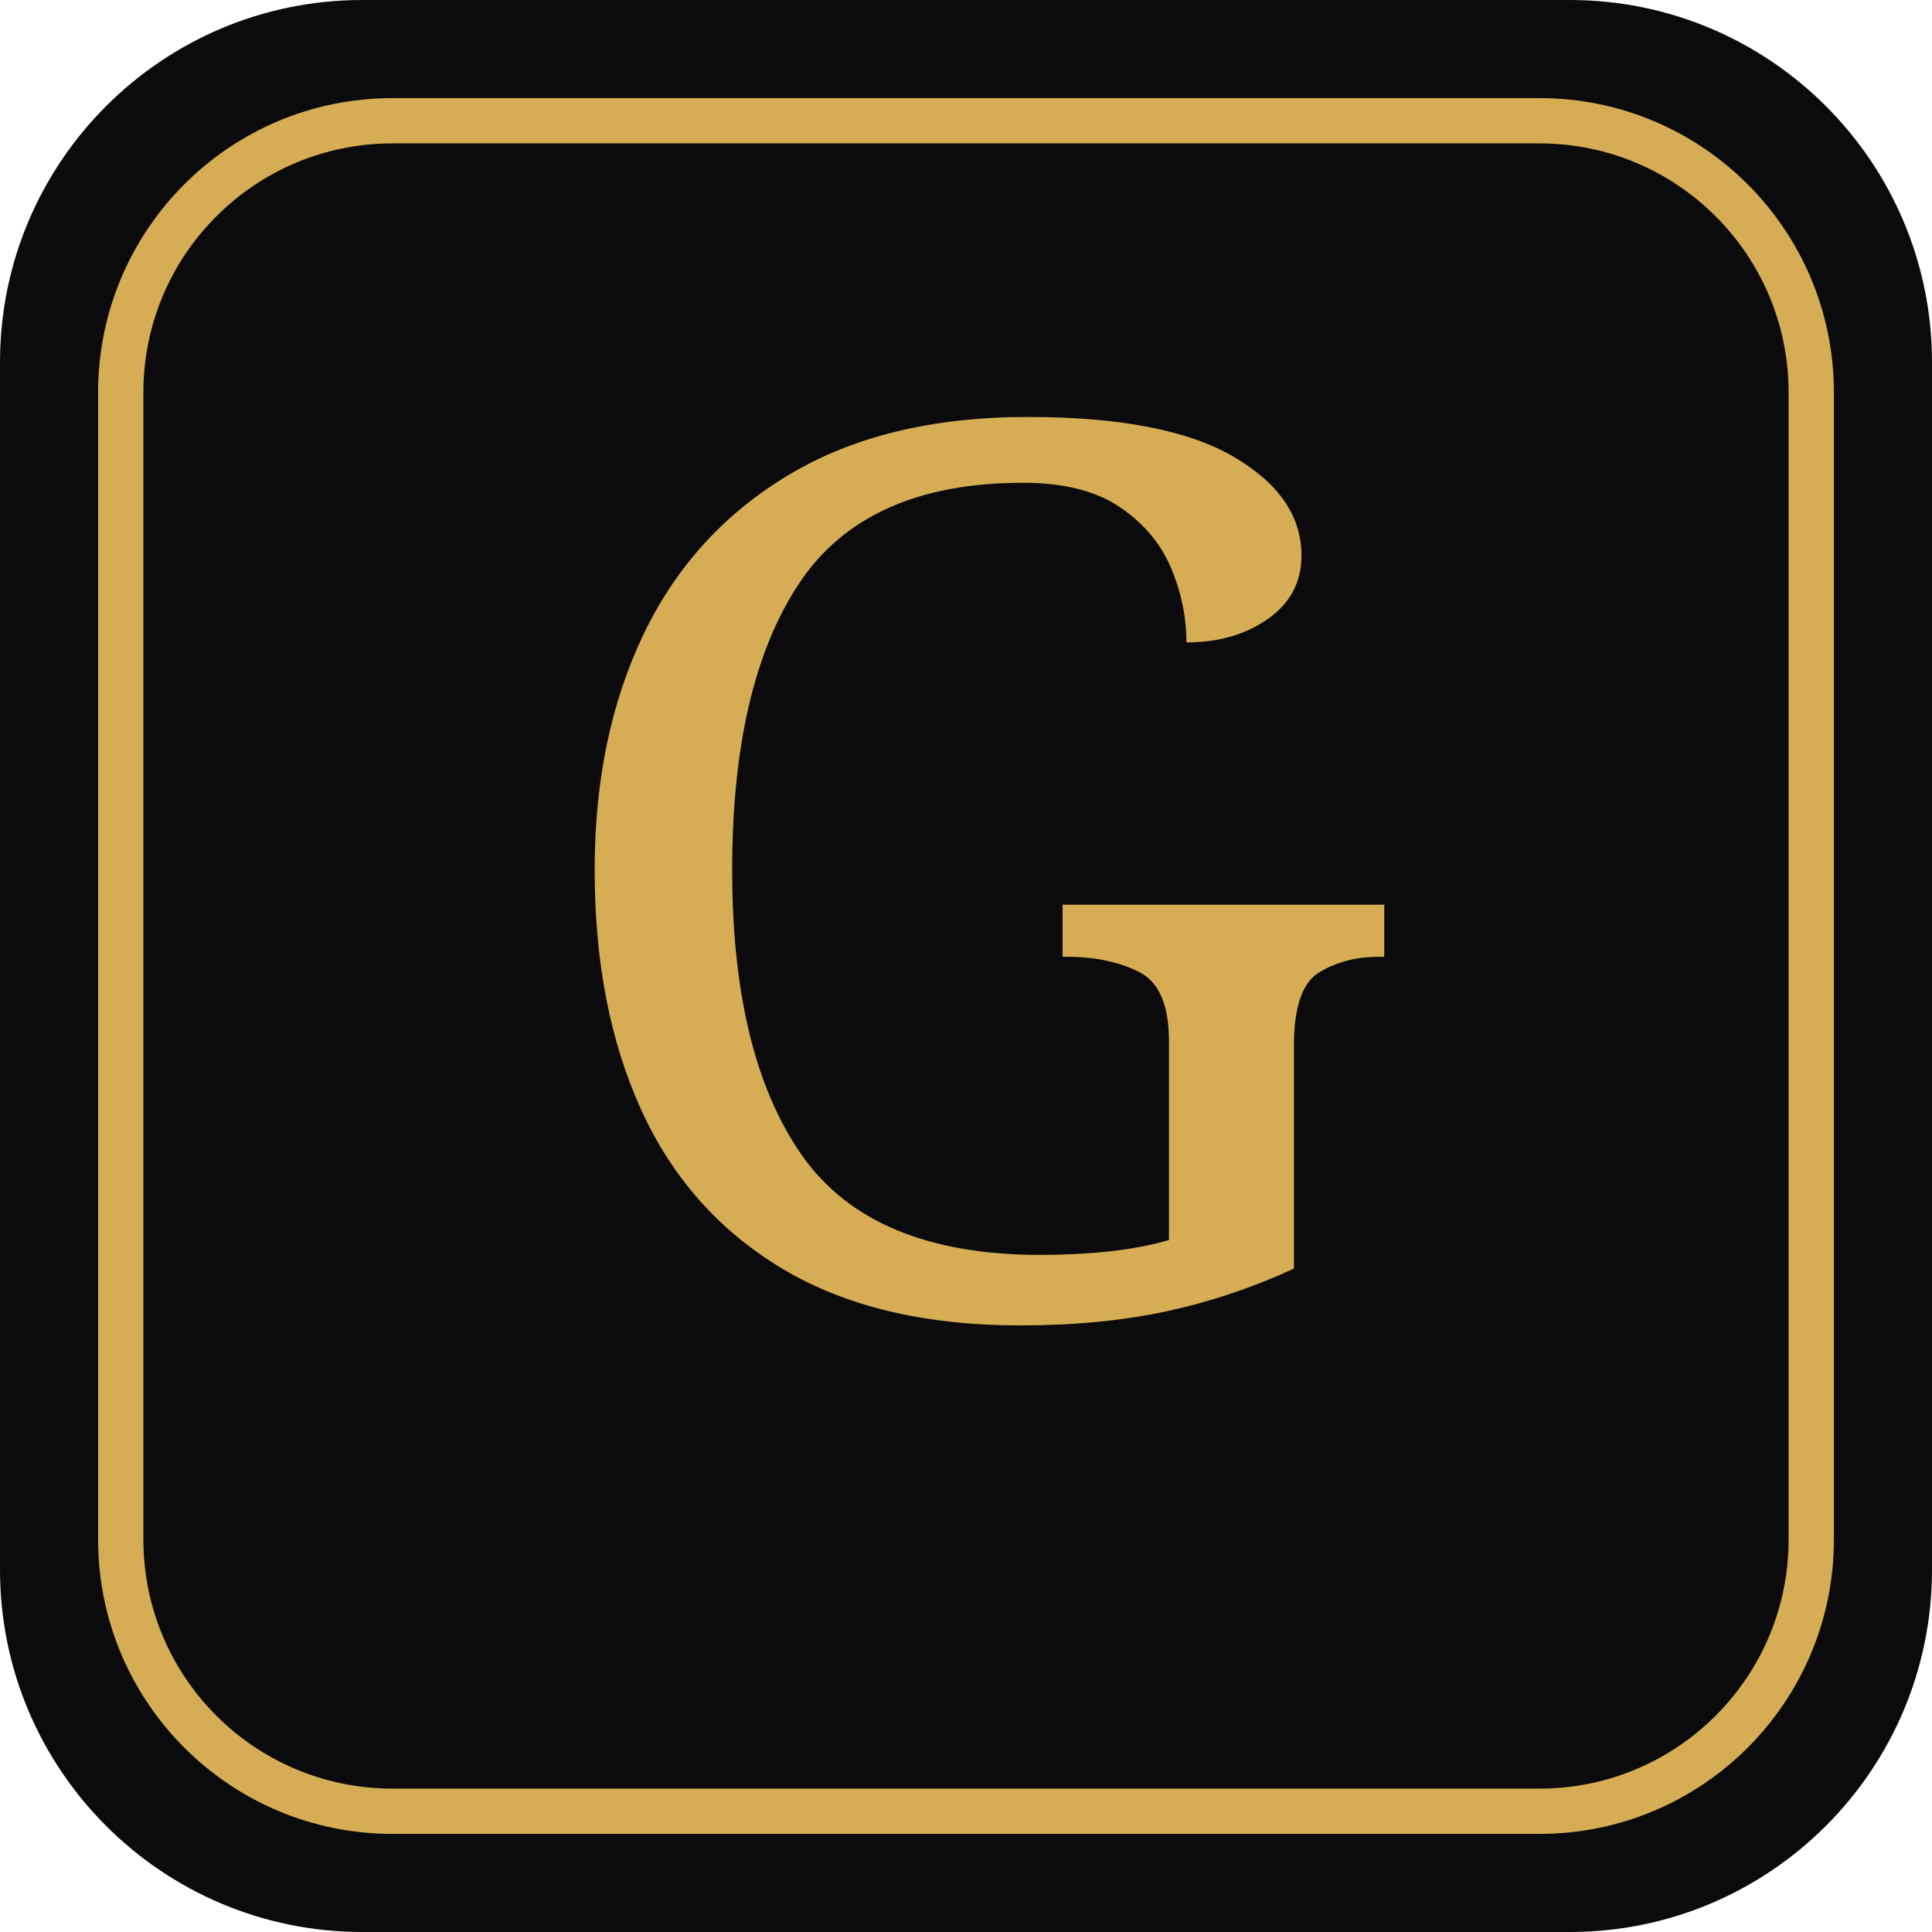
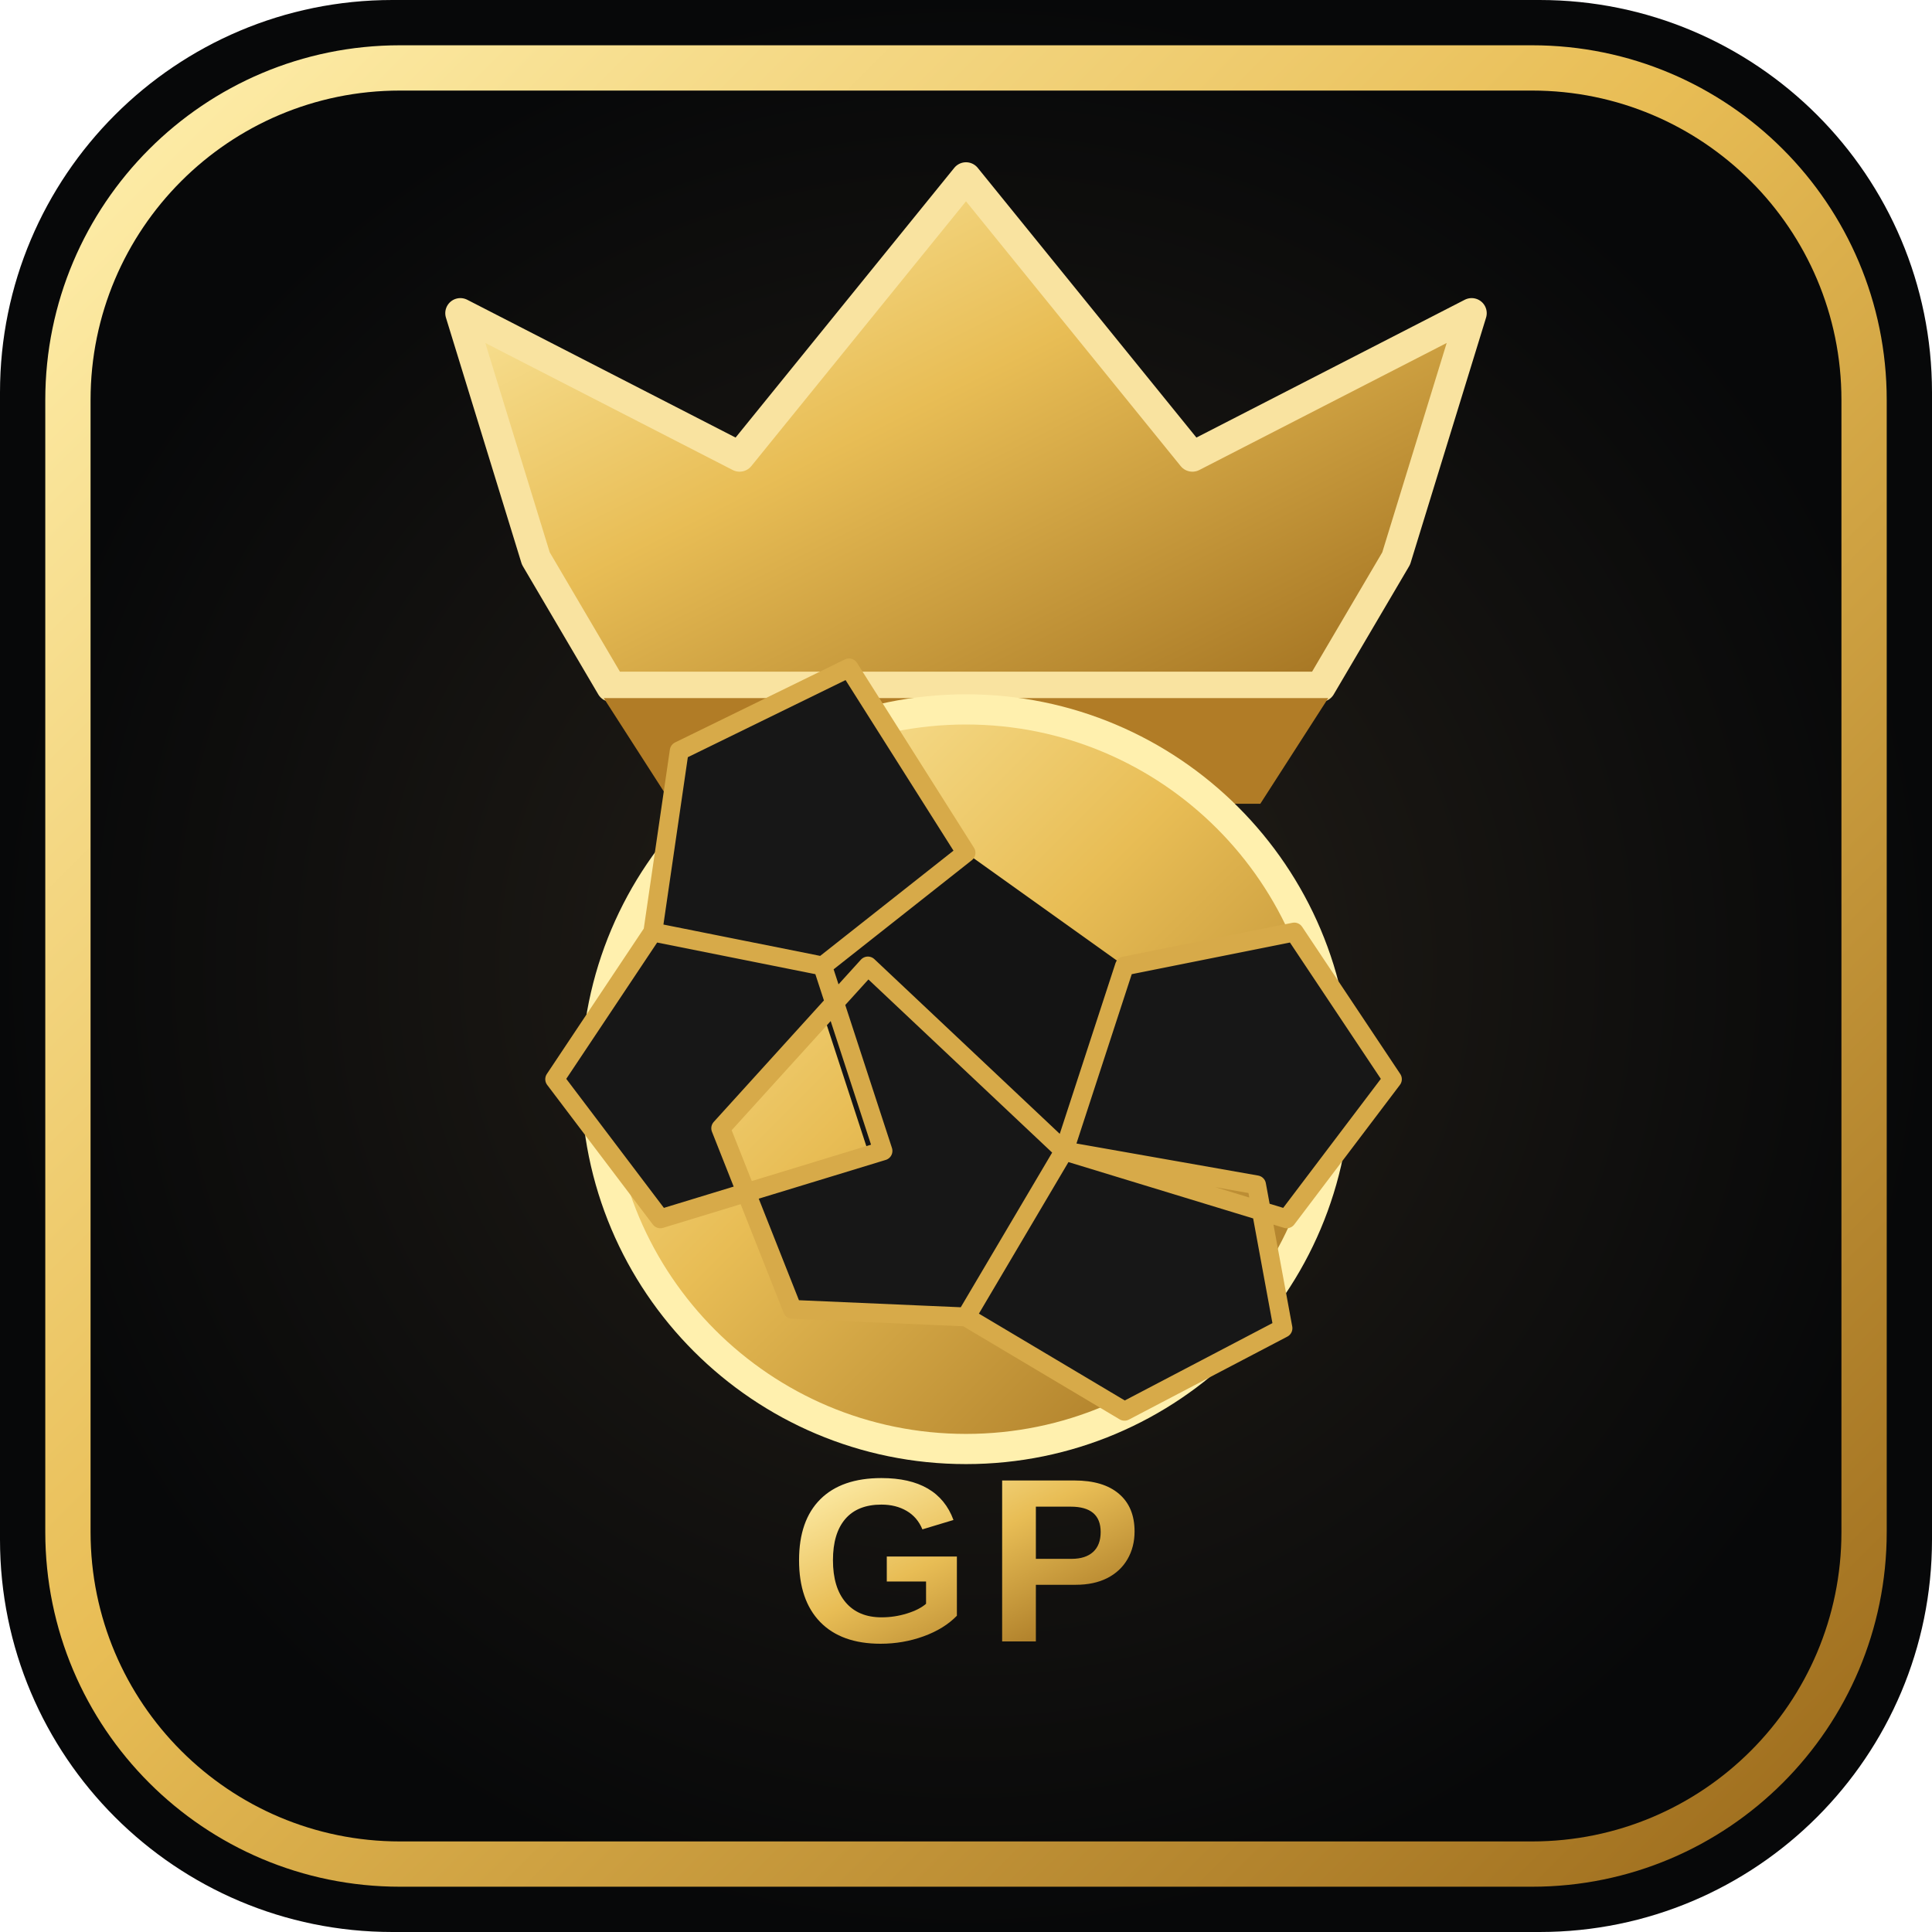
- <svg xmlns="http://www.w3.org/2000/svg" viewBox="0 0 128 128">
-   <rect width="128" height="128" rx="24" fill="#0b0b0d" />
-   <rect x="8" y="8" width="112" height="112" rx="18" fill="none" stroke="#d6ad55" stroke-width="3" />
-   <text x="64" y="87" text-anchor="middle" font-family="Georgia,serif" font-size="82" fill="#d6ad55">G</text>
+ <svg xmlns="http://www.w3.org/2000/svg" viewBox="0 0 512 512">
+   <defs>
+     <linearGradient id="gold" x1="0" y1="0" x2="1" y2="1">
+       <stop stop-color="#fff0ae" />
+       <stop offset=".45" stop-color="#e8bd55" />
+       <stop offset="1" stop-color="#9b6a1b" />
+     </linearGradient>
+     <radialGradient id="bg">
+       <stop stop-color="#252019" />
+       <stop offset="1" stop-color="#070809" />
+     </radialGradient>
+   </defs>
+   <rect width="512" height="512" rx="104" fill="url(#bg)" />
+   <rect x="18" y="18" width="476" height="476" rx="88" fill="none" stroke="url(#gold)" stroke-width="12" />
+   <path d="M142 148l-20-65 74 38 60-74 60 74 74-38-20 65-20 34H162z" fill="url(#gold)" stroke="#f9e3a0" stroke-width="8" stroke-linejoin="round" />
+   <path d="M160 185h192l-18 28H178z" fill="#b17c26" />
+   <circle cx="256" cy="286" r="98" fill="url(#gold)" stroke="#fff0ae" stroke-width="8" />
+   <path d="M256 226l42 30-16 49h-52l-16-49z" fill="#141414" />
+   <path d="M256 226l-38 30-45-9 7-48 45-22zM298 256l45-9 26 39-28 37-59-18zM282 305l-26 44-46-2-19-48 39-43zM218 256l-45-9-26 39 28 37 59-18zM282 305l-26 44 42 25 42-22-7-38z" fill="#171717" stroke="#d7aa49" stroke-width="5" stroke-linejoin="round" />
+   <text x="256" y="435" text-anchor="middle" font-family="Arial,sans-serif" font-size="62" font-weight="900" letter-spacing="4" fill="url(#gold)">GP</text>
</svg>
